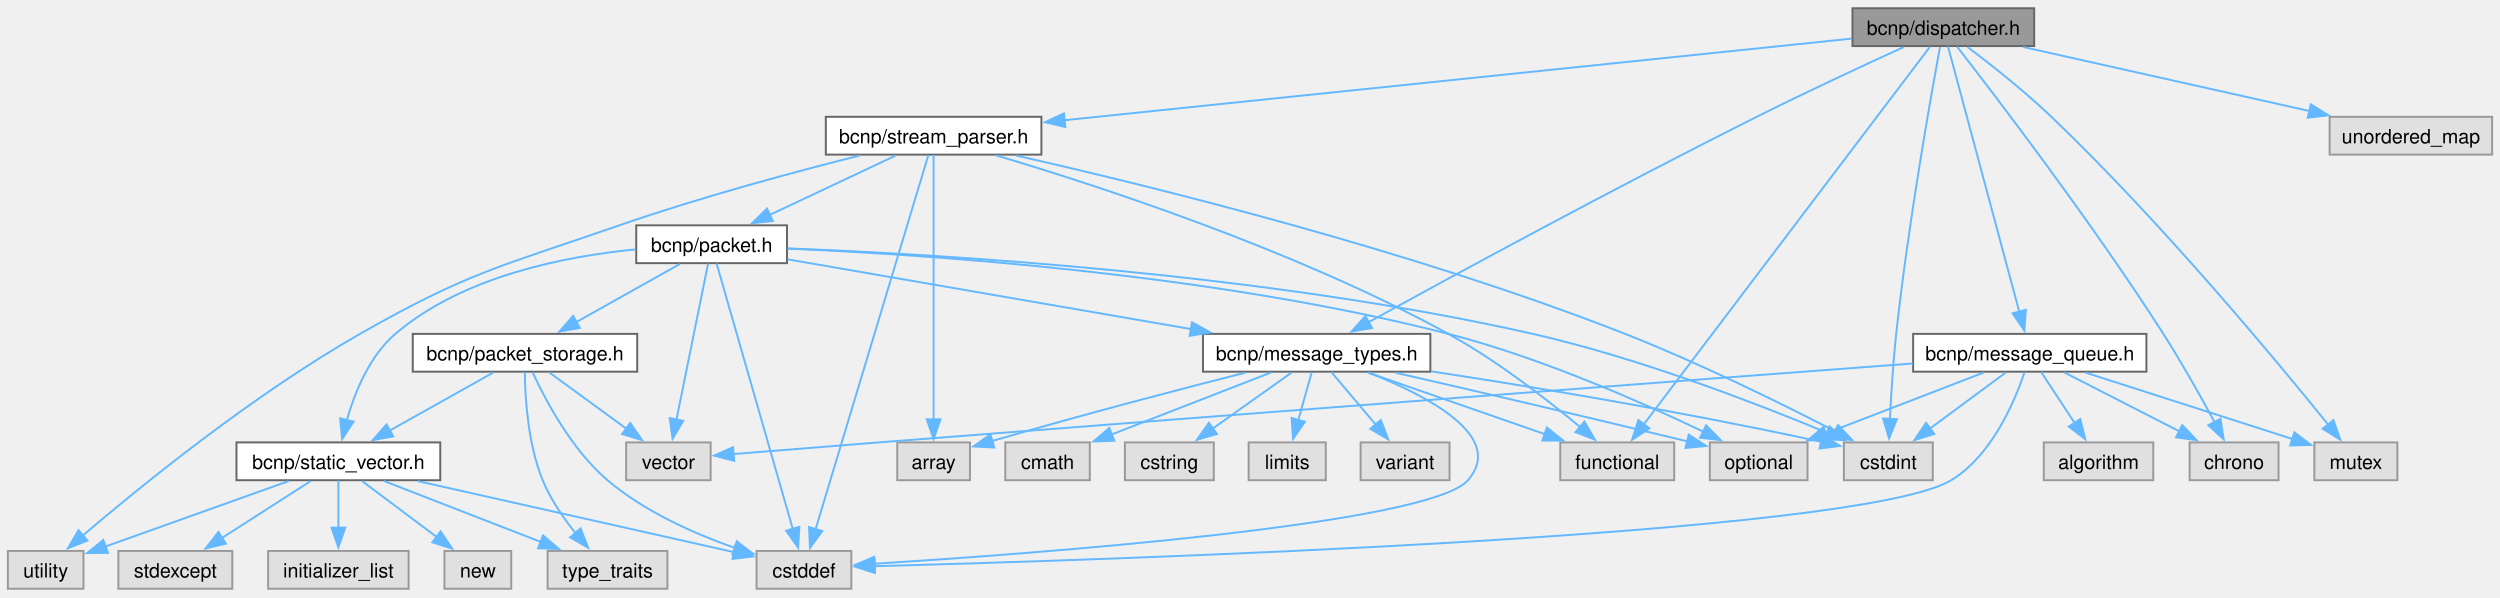
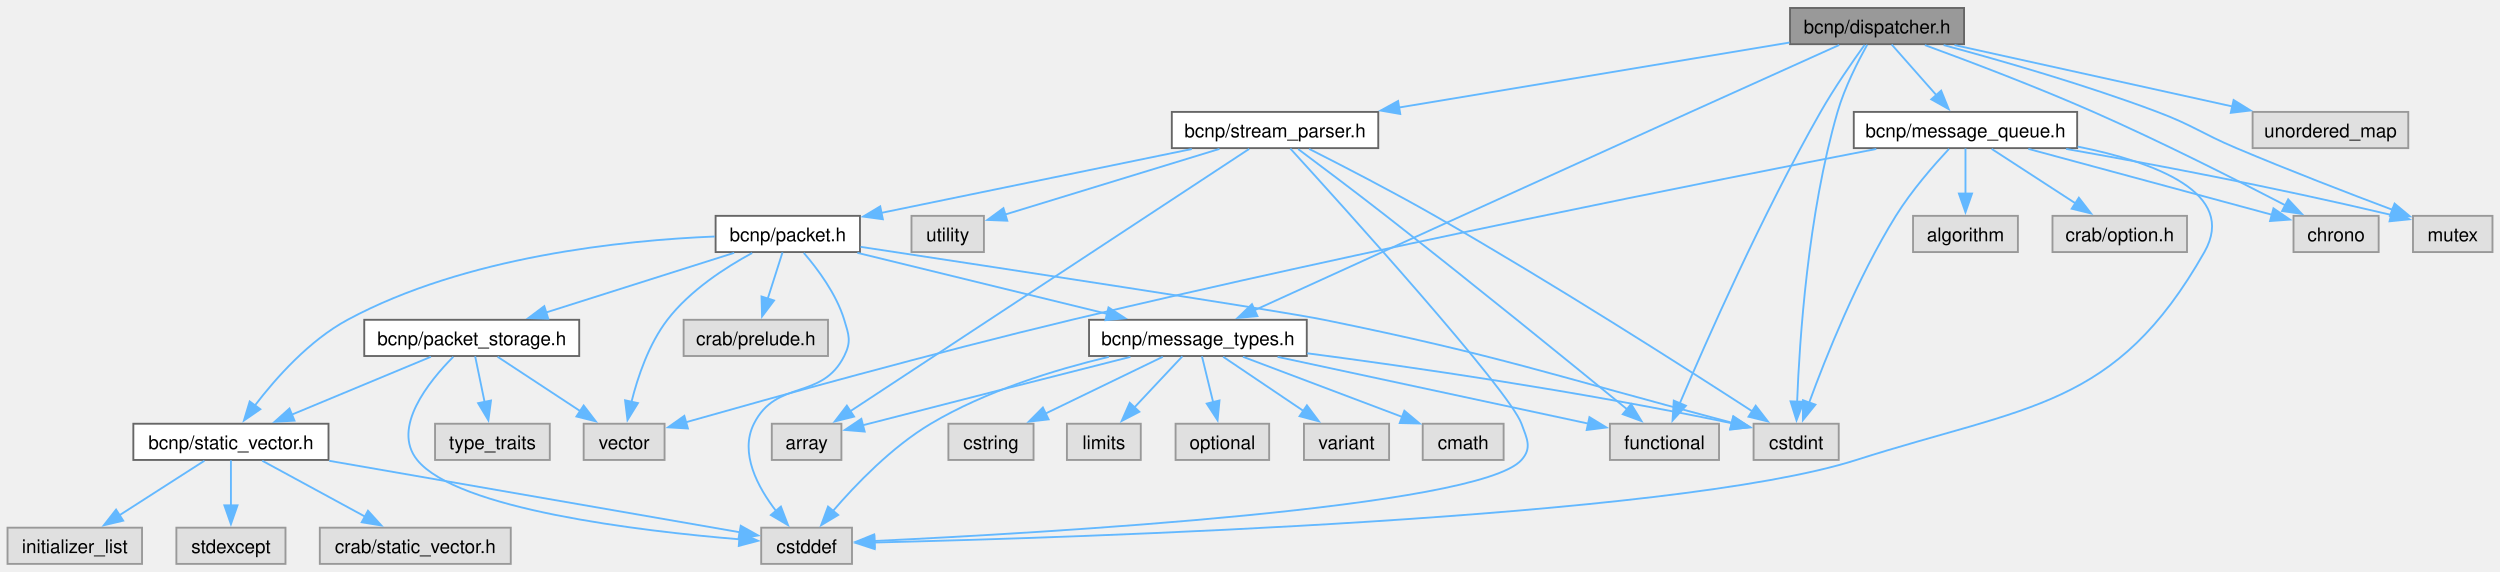
- <svg xmlns="http://www.w3.org/2000/svg" xmlns:xlink="http://www.w3.org/1999/xlink" width="1273pt" height="304pt" viewBox="0.00 0.00 1272.62 303.50">
+ <svg xmlns="http://www.w3.org/2000/svg" xmlns:xlink="http://www.w3.org/1999/xlink" width="1329pt" height="304pt" viewBox="0.00 0.00 1328.88 303.50">
  <g id="graph0" class="graph" transform="scale(1 1) rotate(0) translate(4 299.5)">
    <g id="Node000001" class="node">
      <g id="a_Node000001">
        <a xlink:title=" ">
-           <polygon fill="#999999" stroke="#666666" points="1031.5,-295.5 939,-295.5 939,-276.25 1031.5,-276.25 1031.5,-295.5" />
-           <text text-anchor="middle" x="985.25" y="-282" font-family="Helvetica,sans-Serif" font-size="10.00">bcnp/dispatcher.h</text>
+           <polygon fill="#999999" stroke="#666666" points="1040,-295.5 947.5,-295.5 947.5,-276.25 1040,-276.25 1040,-295.5" />
+           <text text-anchor="middle" x="993.75" y="-282" font-family="Helvetica,sans-Serif" font-size="10.00">bcnp/dispatcher.h</text>
        </a>
      </g>
    </g>
    <g id="Node000002" class="node">
      <g id="a_Node000002">
        <a xlink:href="stream__parser_8h.html" target="_top" xlink:title=" ">
-           <polygon fill="white" stroke="#666666" points="526.12,-240.25 416.38,-240.25 416.38,-221 526.12,-221 526.12,-240.25" />
-           <text text-anchor="middle" x="471.25" y="-226.75" font-family="Helvetica,sans-Serif" font-size="10.00">bcnp/stream_parser.h</text>
+           <polygon fill="white" stroke="#666666" points="728.62,-240.25 618.88,-240.25 618.88,-221 728.62,-221 728.62,-240.25" />
+           <text text-anchor="middle" x="673.75" y="-226.75" font-family="Helvetica,sans-Serif" font-size="10.00">bcnp/stream_parser.h</text>
        </a>
      </g>
    </g>
    <g id="edge1_Node000001_Node000002" class="edge">
      <g id="a_edge1_Node000001_Node000002">
        <a xlink:title=" ">
-           <path fill="none" stroke="#63b8ff" d="M938.73,-280.06C847.17,-270.57 643.33,-249.45 537.65,-238.5" />
-           <polygon fill="#63b8ff" stroke="#63b8ff" points="538.31,-235.05 528.01,-237.5 537.59,-242.02 538.31,-235.05" />
+           <path fill="none" stroke="#63b8ff" d="M947.22,-277.13C892.55,-268.04 801.47,-252.88 739.58,-242.58" />
+           <polygon fill="#63b8ff" stroke="#63b8ff" points="740.31,-239.15 729.87,-240.96 739.16,-246.06 740.31,-239.15" />
        </a>
      </g>
    </g>
    <g id="Node000004" class="node">
      <g id="a_Node000004">
        <a xlink:href="message__types_8h.html" target="_top" xlink:title=" ">
-           <polygon fill="white" stroke="#666666" points="724.12,-129.75 608.38,-129.75 608.38,-110.5 724.12,-110.5 724.12,-129.75" />
-           <text text-anchor="middle" x="666.25" y="-116.25" font-family="Helvetica,sans-Serif" font-size="10.00">bcnp/message_types.h</text>
-         </a>
-       </g>
-     </g>
-     <g id="edge42_Node000001_Node000004" class="edge">
-       <g id="a_edge42_Node000001_Node000004">
-         <a xlink:title=" ">
-           <path fill="none" stroke="#63b8ff" d="M965.09,-275.76C945.77,-266.94 915.83,-253.05 890.25,-240.25 817.96,-204.08 734.2,-158.55 692.56,-135.66" />
-           <polygon fill="#63b8ff" stroke="#63b8ff" points="694.46,-132.71 684.01,-130.96 691.08,-138.84 694.46,-132.71" />
+           <polygon fill="white" stroke="#666666" points="690.62,-129.75 574.88,-129.75 574.88,-110.5 690.62,-110.5 690.62,-129.75" />
+           <text text-anchor="middle" x="632.75" y="-116.25" font-family="Helvetica,sans-Serif" font-size="10.00">bcnp/message_types.h</text>
+         </a>
+       </g>
+     </g>
+     <g id="edge40_Node000001_Node000004" class="edge">
+       <g id="a_edge40_Node000001_Node000004">
+         <a xlink:title=" ">
+           <path fill="none" stroke="#63b8ff" d="M973.64,-275.83C953.63,-266.83 922.06,-252.61 894.75,-240.25 810.71,-202.2 711.62,-157.08 662.9,-134.87" />
+           <polygon fill="#63b8ff" stroke="#63b8ff" points="664.39,-131.7 653.84,-130.74 661.48,-138.07 664.39,-131.7" />
        </a>
      </g>
    </g>
    <g id="Node000007" class="node">
      <g id="a_Node000007">
        <a xlink:title=" ">
-           <polygon fill="#e0e0e0" stroke="#999999" points="979.88,-74.5 934.62,-74.5 934.62,-55.25 979.88,-55.25 979.88,-74.5" />
-           <text text-anchor="middle" x="957.25" y="-61" font-family="Helvetica,sans-Serif" font-size="10.00">cstdint</text>
-         </a>
-       </g>
-     </g>
-     <g id="edge44_Node000001_Node000007" class="edge">
-       <g id="a_edge44_Node000001_Node000007">
-         <a xlink:title=" ">
-           <path fill="none" stroke="#63b8ff" d="M983.55,-275.82C979.15,-252 967.3,-185.56 961.25,-129.75 959.69,-115.32 958.68,-98.99 958.06,-86.45" />
-           <polygon fill="#63b8ff" stroke="#63b8ff" points="961.56,-86.34 957.63,-76.51 954.57,-86.65 961.56,-86.34" />
+           <polygon fill="#e0e0e0" stroke="#999999" points="973.38,-74.5 928.12,-74.5 928.12,-55.25 973.38,-55.25 973.38,-74.5" />
+           <text text-anchor="middle" x="950.75" y="-61" font-family="Helvetica,sans-Serif" font-size="10.00">cstdint</text>
+         </a>
+       </g>
+     </g>
+     <g id="edge42_Node000001_Node000007" class="edge">
+       <g id="a_edge42_Node000001_Node000007">
+         <a xlink:title=" ">
+           <path fill="none" stroke="#63b8ff" d="M988.53,-275.97C983.64,-267.2 976.52,-253.24 972.75,-240.25 956.97,-185.93 952.51,-118.83 951.25,-85.96" />
+           <polygon fill="#63b8ff" stroke="#63b8ff" points="954.76,-86.18 950.94,-76.29 947.76,-86.4 954.76,-86.18" />
        </a>
      </g>
    </g>
    <g id="Node000010" class="node">
      <g id="a_Node000010">
        <a xlink:title=" ">
-           <polygon fill="#e0e0e0" stroke="#999999" points="848.25,-74.5 790.25,-74.5 790.25,-55.25 848.25,-55.25 848.25,-74.5" />
-           <text text-anchor="middle" x="819.25" y="-61" font-family="Helvetica,sans-Serif" font-size="10.00">functional</text>
-         </a>
-       </g>
-     </g>
-     <g id="edge45_Node000001_Node000010" class="edge">
-       <g id="a_edge45_Node000001_Node000010">
-         <a xlink:title=" ">
-           <path fill="none" stroke="#63b8ff" d="M978.54,-276.02C953.66,-243.2 866.46,-128.16 832.72,-83.65" />
-           <polygon fill="#63b8ff" stroke="#63b8ff" points="835.61,-81.66 826.78,-75.81 830.03,-85.89 835.61,-81.66" />
-         </a>
-       </g>
-     </g>
-     <g id="Node000022" class="node">
-       <g id="a_Node000022">
+           <polygon fill="#e0e0e0" stroke="#999999" points="909.75,-74.5 851.75,-74.5 851.75,-55.25 909.75,-55.25 909.75,-74.5" />
+           <text text-anchor="middle" x="880.75" y="-61" font-family="Helvetica,sans-Serif" font-size="10.00">functional</text>
+         </a>
+       </g>
+     </g>
+     <g id="edge43_Node000001_Node000010" class="edge">
+       <g id="a_edge43_Node000001_Node000010">
+         <a xlink:title=" ">
+           <path fill="none" stroke="#63b8ff" d="M987.14,-275.9C980.77,-267.06 971.05,-253.06 963.75,-240.25 932.7,-185.77 902.72,-117.82 888.82,-85.16" />
+           <polygon fill="#63b8ff" stroke="#63b8ff" points="892.15,-84.06 885.04,-76.21 885.7,-86.79 892.15,-84.06" />
+         </a>
+       </g>
+     </g>
+     <g id="Node000023" class="node">
+       <g id="a_Node000023">
        <a xlink:href="message__queue_8h.html" target="_top" xlink:title="Timed message queue for executing duration-based commands.">
-           <polygon fill="white" stroke="#666666" points="1088.62,-129.75 969.88,-129.75 969.88,-110.5 1088.62,-110.5 1088.62,-129.75" />
-           <text text-anchor="middle" x="1029.25" y="-116.25" font-family="Helvetica,sans-Serif" font-size="10.00">bcnp/message_queue.h</text>
-         </a>
-       </g>
-     </g>
-     <g id="edge34_Node000001_Node000022" class="edge">
-       <g id="a_edge34_Node000001_Node000022">
-         <a xlink:title=" ">
-           <path fill="none" stroke="#63b8ff" d="M987.62,-276.07C994.45,-250.64 1014.34,-176.6 1023.94,-140.87" />
-           <polygon fill="#63b8ff" stroke="#63b8ff" points="1027.26,-142 1026.48,-131.43 1020.5,-140.18 1027.26,-142" />
-         </a>
-       </g>
-     </g>
-     <g id="Node000024" class="node">
-       <g id="a_Node000024">
-         <a xlink:title=" ">
-           <polygon fill="#e0e0e0" stroke="#999999" points="1155.88,-74.5 1110.62,-74.5 1110.62,-55.25 1155.88,-55.25 1155.88,-74.5" />
-           <text text-anchor="middle" x="1133.25" y="-61" font-family="Helvetica,sans-Serif" font-size="10.00">chrono</text>
-         </a>
-       </g>
-     </g>
-     <g id="edge43_Node000001_Node000024" class="edge">
-       <g id="a_edge43_Node000001_Node000024">
-         <a xlink:title=" ">
-           <path fill="none" stroke="#63b8ff" d="M992.18,-276.03C1010.32,-252.71 1060.37,-187.39 1097.25,-129.75 1106.7,-114.99 1116.39,-97.63 1123.34,-84.74" />
-           <polygon fill="#63b8ff" stroke="#63b8ff" points="1126.34,-86.54 1127.95,-76.07 1120.16,-83.26 1126.34,-86.54" />
+           <polygon fill="white" stroke="#666666" points="1100.12,-240.25 981.38,-240.25 981.38,-221 1100.12,-221 1100.12,-240.25" />
+           <text text-anchor="middle" x="1040.75" y="-226.75" font-family="Helvetica,sans-Serif" font-size="10.00">bcnp/message_queue.h</text>
+         </a>
+       </g>
+     </g>
+     <g id="edge32_Node000001_Node000023" class="edge">
+       <g id="a_edge32_Node000001_Node000023">
+         <a xlink:title=" ">
+           <path fill="none" stroke="#63b8ff" d="M1001.51,-276.08C1007.94,-268.8 1017.26,-258.23 1025.21,-249.23" />
+           <polygon fill="#63b8ff" stroke="#63b8ff" points="1027.83,-251.56 1031.82,-241.74 1022.58,-246.93 1027.83,-251.56" />
        </a>
      </g>
    </g>
    <g id="Node000025" class="node">
      <g id="a_Node000025">
        <a xlink:title=" ">
-           <polygon fill="#e0e0e0" stroke="#999999" points="1216.38,-74.5 1174.12,-74.5 1174.12,-55.25 1216.38,-55.25 1216.38,-74.5" />
-           <text text-anchor="middle" x="1195.25" y="-61" font-family="Helvetica,sans-Serif" font-size="10.00">mutex</text>
-         </a>
-       </g>
-     </g>
-     <g id="edge46_Node000001_Node000025" class="edge">
-       <g id="a_edge46_Node000001_Node000025">
-         <a xlink:title=" ">
-           <path fill="none" stroke="#63b8ff" d="M997.52,-275.83C1008.99,-267.18 1026.38,-253.51 1040.25,-240.25 1096.24,-186.73 1155.06,-115.87 1181.25,-83.44" />
-           <polygon fill="#63b8ff" stroke="#63b8ff" points="1183.81,-85.84 1187.34,-75.85 1178.36,-81.46 1183.81,-85.84" />
+           <polygon fill="#e0e0e0" stroke="#999999" points="1260.38,-185 1215.12,-185 1215.12,-165.75 1260.38,-165.75 1260.38,-185" />
+           <text text-anchor="middle" x="1237.75" y="-171.5" font-family="Helvetica,sans-Serif" font-size="10.00">chrono</text>
+         </a>
+       </g>
+     </g>
+     <g id="edge41_Node000001_Node000025" class="edge">
+       <g id="a_edge41_Node000001_Node000025">
+         <a xlink:title=" ">
+           <path fill="none" stroke="#63b8ff" d="M1019.14,-275.77C1042.62,-267.17 1078.37,-253.63 1108.75,-240.25 1144.57,-224.47 1184.85,-204.09 1210.72,-190.64" />
+           <polygon fill="#63b8ff" stroke="#63b8ff" points="1212.29,-193.77 1219.53,-186.04 1209.04,-187.57 1212.29,-193.77" />
        </a>
      </g>
    </g>
    <g id="Node000026" class="node">
      <g id="a_Node000026">
        <a xlink:title=" ">
-           <polygon fill="#e0e0e0" stroke="#999999" points="1264.62,-240.25 1181.88,-240.25 1181.88,-221 1264.62,-221 1264.62,-240.25" />
-           <text text-anchor="middle" x="1223.25" y="-226.75" font-family="Helvetica,sans-Serif" font-size="10.00">unordered_map</text>
-         </a>
-       </g>
-     </g>
-     <g id="edge47_Node000001_Node000026" class="edge">
-       <g id="a_edge47_Node000001_Node000026">
-         <a xlink:title=" ">
-           <path fill="none" stroke="#63b8ff" d="M1025.89,-275.78C1066.2,-266.76 1128.09,-252.92 1171.8,-243.14" />
-           <polygon fill="#63b8ff" stroke="#63b8ff" points="1172.3,-246.61 1181.3,-241.01 1170.77,-239.78 1172.3,-246.61" />
+           <polygon fill="#e0e0e0" stroke="#999999" points="1320.88,-185 1278.62,-185 1278.62,-165.75 1320.88,-165.75 1320.88,-185" />
+           <text text-anchor="middle" x="1299.75" y="-171.5" font-family="Helvetica,sans-Serif" font-size="10.00">mutex</text>
+         </a>
+       </g>
+     </g>
+     <g id="edge44_Node000001_Node000026" class="edge">
+       <g id="a_edge44_Node000001_Node000026">
+         <a xlink:title=" ">
+           <path fill="none" stroke="#63b8ff" d="M1029.13,-275.77C1059.61,-267.57 1104.59,-254.63 1142.75,-240.25 1161.96,-233.01 1165.84,-229 1184.75,-221 1212.55,-209.25 1244.6,-196.91 1267.79,-188.19" />
+           <polygon fill="#63b8ff" stroke="#63b8ff" points="1268.84,-191.53 1276.98,-184.75 1266.39,-184.98 1268.84,-191.53" />
+         </a>
+       </g>
+     </g>
+     <g id="Node000028" class="node">
+       <g id="a_Node000028">
+         <a xlink:title=" ">
+           <polygon fill="#e0e0e0" stroke="#999999" points="1276.12,-240.25 1193.38,-240.25 1193.38,-221 1276.12,-221 1276.12,-240.25" />
+           <text text-anchor="middle" x="1234.75" y="-226.75" font-family="Helvetica,sans-Serif" font-size="10.00">unordered_map</text>
+         </a>
+       </g>
+     </g>
+     <g id="edge45_Node000001_Node000028" class="edge">
+       <g id="a_edge45_Node000001_Node000028">
+         <a xlink:title=" ">
+           <path fill="none" stroke="#63b8ff" d="M1034.91,-275.78C1075.72,-266.76 1138.39,-252.92 1182.65,-243.14" />
+           <polygon fill="#63b8ff" stroke="#63b8ff" points="1183.28,-246.58 1192.29,-241.01 1181.77,-239.75 1183.28,-246.58" />
        </a>
      </g>
    </g>
    <g id="Node000003" class="node">
      <g id="a_Node000003">
        <a xlink:href="packet_8h.html" target="_top" xlink:title="BCNP packet structures, encoding, and decoding utilities.">
-           <polygon fill="white" stroke="#666666" points="396.62,-185 319.88,-185 319.88,-165.75 396.62,-165.75 396.62,-185" />
-           <text text-anchor="middle" x="358.25" y="-171.5" font-family="Helvetica,sans-Serif" font-size="10.00">bcnp/packet.h</text>
+           <polygon fill="white" stroke="#666666" points="453.12,-185 376.38,-185 376.38,-165.75 453.12,-165.75 453.12,-185" />
+           <text text-anchor="middle" x="414.75" y="-171.5" font-family="Helvetica,sans-Serif" font-size="10.00">bcnp/packet.h</text>
        </a>
      </g>
    </g>
    <g id="edge2_Node000002_Node000003" class="edge">
      <g id="a_edge2_Node000002_Node000003">
        <a xlink:title=" ">
-           <path fill="none" stroke="#63b8ff" d="M452.08,-220.59C434.47,-212.29 408.09,-199.86 387.79,-190.29" />
-           <polygon fill="#63b8ff" stroke="#63b8ff" points="389.42,-187.19 378.88,-186.1 386.44,-193.53 389.42,-187.19" />
+           <path fill="none" stroke="#63b8ff" d="M629.52,-220.53C583.64,-211.1 512.06,-196.38 464.3,-186.56" />
+           <polygon fill="#63b8ff" stroke="#63b8ff" points="465.29,-183.19 454.79,-184.61 463.88,-190.05 465.29,-183.19" />
        </a>
      </g>
    </g>
    <g id="Node000005" class="node">
      <g id="a_Node000005">
        <a xlink:title=" ">
-           <polygon fill="#e0e0e0" stroke="#999999" points="489.75,-74.5 452.75,-74.5 452.75,-55.25 489.75,-55.25 489.75,-74.5" />
-           <text text-anchor="middle" x="471.25" y="-61" font-family="Helvetica,sans-Serif" font-size="10.00">array</text>
-         </a>
-       </g>
-     </g>
-     <g id="edge29_Node000002_Node000005" class="edge">
-       <g id="a_edge29_Node000002_Node000005">
-         <a xlink:title=" ">
-           <path fill="none" stroke="#63b8ff" d="M471.25,-220.82C471.25,-195.5 471.25,-122 471.25,-86.09" />
-           <polygon fill="#63b8ff" stroke="#63b8ff" points="474.75,-86.24 471.25,-76.24 467.75,-86.24 474.75,-86.24" />
+           <polygon fill="#e0e0e0" stroke="#999999" points="443.25,-74.5 406.25,-74.5 406.25,-55.25 443.25,-55.25 443.25,-74.5" />
+           <text text-anchor="middle" x="424.75" y="-61" font-family="Helvetica,sans-Serif" font-size="10.00">array</text>
+         </a>
+       </g>
+     </g>
+     <g id="edge27_Node000002_Node000005" class="edge">
+       <g id="a_edge27_Node000002_Node000005">
+         <a xlink:title=" ">
+           <path fill="none" stroke="#63b8ff" d="M660.01,-220.59C619.28,-193.8 498.89,-114.63 447.94,-81.13" />
+           <polygon fill="#63b8ff" stroke="#63b8ff" points="449.99,-78.29 439.71,-75.72 446.15,-84.13 449.99,-78.29" />
        </a>
      </g>
    </g>
    <g id="Node000006" class="node">
      <g id="a_Node000006">
        <a xlink:title=" ">
-           <polygon fill="#e0e0e0" stroke="#999999" points="429.38,-19.25 381.12,-19.25 381.12,0 429.38,0 429.38,-19.25" />
-           <text text-anchor="middle" x="405.25" y="-5.75" font-family="Helvetica,sans-Serif" font-size="10.00">cstddef</text>
-         </a>
-       </g>
-     </g>
-     <g id="edge30_Node000002_Node000006" class="edge">
-       <g id="a_edge30_Node000002_Node000006">
-         <a xlink:title=" ">
-           <path fill="none" stroke="#63b8ff" d="M468.58,-220.77C458.82,-188.37 424.89,-75.8 411.12,-30.12" />
-           <polygon fill="#63b8ff" stroke="#63b8ff" points="414.55,-29.37 408.32,-20.8 407.85,-31.39 414.55,-29.37" />
-         </a>
-       </g>
-     </g>
-     <g id="edge31_Node000002_Node000007" class="edge">
-       <g id="a_edge31_Node000002_Node000007">
-         <a xlink:title=" ">
-           <path fill="none" stroke="#63b8ff" d="M513.3,-220.51C580.22,-205.4 714.47,-172.51 823.25,-129.75 861.2,-114.84 903.42,-93.96 930.14,-80.19" />
-           <polygon fill="#63b8ff" stroke="#63b8ff" points="931.65,-83.35 938.9,-75.63 928.42,-77.14 931.65,-83.35" />
-         </a>
-       </g>
-     </g>
-     <g id="edge32_Node000002_Node000010" class="edge">
-       <g id="a_edge32_Node000002_Node000010">
-         <a xlink:title=" ">
-           <path fill="none" stroke="#63b8ff" d="M503.13,-220.59C553.72,-205.57 654.71,-172.81 733.25,-129.75 758.16,-116.1 783.95,-96 800.71,-82.01" />
-           <polygon fill="#63b8ff" stroke="#63b8ff" points="802.52,-85.06 807.88,-75.92 797.99,-79.73 802.52,-85.06" />
-         </a>
-       </g>
-     </g>
-     <g id="Node000019" class="node">
-       <g id="a_Node000019">
-         <a xlink:title=" ">
-           <polygon fill="#e0e0e0" stroke="#999999" points="38.5,-19.25 0,-19.25 0,0 38.5,0 38.5,-19.25" />
-           <text text-anchor="middle" x="19.25" y="-5.75" font-family="Helvetica,sans-Serif" font-size="10.00">utility</text>
-         </a>
-       </g>
-     </g>
-     <g id="edge33_Node000002_Node000019" class="edge">
-       <g id="a_edge33_Node000002_Node000019">
-         <a xlink:title=" ">
-           <path fill="none" stroke="#63b8ff" d="M433.67,-220.55C400.98,-212.33 352.52,-199.33 311.25,-185 251.17,-164.14 234.5,-161.25 179.25,-129.75 124.65,-98.62 67.05,-51.76 38.15,-27.12" />
-           <polygon fill="#63b8ff" stroke="#63b8ff" points="40.5,-24.52 30.64,-20.65 35.94,-29.83 40.5,-24.52" />
+           <polygon fill="#e0e0e0" stroke="#999999" points="448.88,-19.25 400.62,-19.25 400.62,0 448.88,0 448.88,-19.25" />
+           <text text-anchor="middle" x="424.75" y="-5.75" font-family="Helvetica,sans-Serif" font-size="10.00">cstddef</text>
+         </a>
+       </g>
+     </g>
+     <g id="edge28_Node000002_Node000006" class="edge">
+       <g id="a_edge28_Node000002_Node000006">
+         <a xlink:title=" ">
+           <path fill="none" stroke="#63b8ff" d="M681.87,-220.76C709.45,-190.52 798.21,-92.38 804.75,-74.5 807.69,-66.47 810.44,-61.64 804.75,-55.25 782.07,-29.75 550.89,-16.43 460.6,-12.17" />
+           <polygon fill="#63b8ff" stroke="#63b8ff" points="460.99,-8.69 450.84,-11.72 460.66,-15.68 460.99,-8.69" />
+         </a>
+       </g>
+     </g>
+     <g id="edge29_Node000002_Node000007" class="edge">
+       <g id="a_edge29_Node000002_Node000007">
+         <a xlink:title=" ">
+           <path fill="none" stroke="#63b8ff" d="M691.86,-220.59C709.21,-211.83 736.03,-197.99 758.75,-185 820.74,-149.56 891.65,-104.29 927.45,-81.09" />
+           <polygon fill="#63b8ff" stroke="#63b8ff" points="929.24,-84.1 935.72,-75.72 925.42,-78.23 929.24,-84.1" />
+         </a>
+       </g>
+     </g>
+     <g id="edge30_Node000002_Node000010" class="edge">
+       <g id="a_edge30_Node000002_Node000010">
+         <a xlink:title=" ">
+           <path fill="none" stroke="#63b8ff" d="M686.04,-220.5C698.03,-211.56 716.75,-197.48 732.75,-185 779.04,-148.88 832.51,-105.39 860.8,-82.25" />
+           <polygon fill="#63b8ff" stroke="#63b8ff" points="863.01,-84.96 868.53,-75.92 858.58,-79.55 863.01,-84.96" />
+         </a>
+       </g>
+     </g>
+     <g id="Node000022" class="node">
+       <g id="a_Node000022">
+         <a xlink:title=" ">
+           <polygon fill="#e0e0e0" stroke="#999999" points="519,-185 480.5,-185 480.5,-165.75 519,-165.75 519,-185" />
+           <text text-anchor="middle" x="499.75" y="-171.5" font-family="Helvetica,sans-Serif" font-size="10.00">utility</text>
+         </a>
+       </g>
+     </g>
+     <g id="edge31_Node000002_Node000022" class="edge">
+       <g id="a_edge31_Node000002_Node000022">
+         <a xlink:title=" ">
+           <path fill="none" stroke="#63b8ff" d="M644.23,-220.59C612.54,-210.89 562.43,-195.56 530.33,-185.73" />
+           <polygon fill="#63b8ff" stroke="#63b8ff" points="531.42,-182.41 520.84,-182.83 529.37,-189.1 531.42,-182.41" />
        </a>
      </g>
    </g>
    <g id="edge3_Node000003_Node000004" class="edge">
      <g id="a_edge3_Node000003_Node000004">
        <a xlink:title=" ">
-           <path fill="none" stroke="#63b8ff" d="M396.95,-167.68C448.51,-158.77 540.42,-142.88 602.35,-132.17" />
-           <polygon fill="#63b8ff" stroke="#63b8ff" points="602.8,-135.65 612.06,-130.49 601.61,-128.75 602.8,-135.65" />
-         </a>
-       </g>
-     </g>
-     <g id="edge25_Node000003_Node000006" class="edge">
-       <g id="a_edge25_Node000003_Node000006">
-         <a xlink:title=" ">
-           <path fill="none" stroke="#63b8ff" d="M360.78,-165.57C368.08,-140.14 389.33,-66.1 399.58,-30.37" />
-           <polygon fill="#63b8ff" stroke="#63b8ff" points="402.9,-31.5 402.29,-20.93 396.17,-29.57 402.9,-31.5" />
-         </a>
-       </g>
-     </g>
-     <g id="edge26_Node000003_Node000007" class="edge">
-       <g id="a_edge26_Node000003_Node000007">
-         <a xlink:title=" ">
-           <path fill="none" stroke="#63b8ff" d="M397.07,-173.24C471.49,-170.41 639.05,-160.83 776.25,-129.75 830.44,-117.47 890.83,-94.09 926.35,-79.28" />
-           <polygon fill="#63b8ff" stroke="#63b8ff" points="927.29,-82.68 935.15,-75.56 924.57,-76.23 927.29,-82.68" />
-         </a>
-       </g>
-     </g>
-     <g id="Node000012" class="node">
-       <g id="a_Node000012">
-         <a xlink:title=" ">
-           <polygon fill="#e0e0e0" stroke="#999999" points="916.12,-74.5 866.38,-74.5 866.38,-55.25 916.12,-55.25 916.12,-74.5" />
-           <text text-anchor="middle" x="891.25" y="-61" font-family="Helvetica,sans-Serif" font-size="10.00">optional</text>
-         </a>
-       </g>
-     </g>
-     <g id="edge27_Node000003_Node000012" class="edge">
-       <g id="a_edge27_Node000003_Node000012">
-         <a xlink:title=" ">
-           <path fill="none" stroke="#63b8ff" d="M396.93,-173.15C465.64,-170.23 613.07,-160.61 733.25,-129.75 780.42,-117.64 832.25,-94.7 863.25,-79.86" />
-           <polygon fill="#63b8ff" stroke="#63b8ff" points="864.47,-83.15 871.94,-75.64 861.41,-76.86 864.47,-83.15" />
+           <path fill="none" stroke="#63b8ff" d="M451.73,-165.34C488.29,-156.41 544.43,-142.7 584.49,-132.91" />
+           <polygon fill="#63b8ff" stroke="#63b8ff" points="585.23,-136.33 594.12,-130.56 583.57,-129.53 585.23,-136.33" />
+         </a>
+       </g>
+     </g>
+     <g id="edge24_Node000003_Node000006" class="edge">
+       <g id="a_edge24_Node000003_Node000006">
+         <a xlink:title=" ">
+           <path fill="none" stroke="#63b8ff" d="M423.25,-165.32C430.55,-156.86 440.56,-143.5 444.75,-129.75 447.25,-121.57 448.58,-118.15 444.75,-110.5 432.82,-86.65 408.68,-98.35 396.75,-74.5 388.99,-58.99 398.68,-40.84 408.72,-27.86" />
+           <polygon fill="#63b8ff" stroke="#63b8ff" points="411.09,-30.48 414.87,-20.59 405.74,-25.96 411.09,-30.48" />
+         </a>
+       </g>
+     </g>
+     <g id="edge25_Node000003_Node000007" class="edge">
+       <g id="a_edge25_Node000003_Node000007">
+         <a xlink:title=" ">
+           <path fill="none" stroke="#63b8ff" d="M453.45,-168.52C525.72,-157.55 676.04,-134.59 699.75,-129.75 794.65,-110.39 819.87,-100.55 916.8,-74.99" />
+           <polygon fill="#63b8ff" stroke="#63b8ff" points="917.44,-78.45 926.23,-72.52 915.66,-71.67 917.44,-78.45" />
        </a>
      </g>
    </g>
    <g id="Node000014" class="node">
      <g id="a_Node000014">
        <a xlink:href="static__vector_8h.html" target="_top" xlink:title="Fixed-capacity vector with stack allocation (no heap).">
-           <polygon fill="white" stroke="#666666" points="220.12,-74.5 116.38,-74.5 116.38,-55.25 220.12,-55.25 220.12,-74.5" />
-           <text text-anchor="middle" x="168.25" y="-61" font-family="Helvetica,sans-Serif" font-size="10.00">bcnp/static_vector.h</text>
+           <polygon fill="white" stroke="#666666" points="170.62,-74.5 66.88,-74.5 66.88,-55.25 170.62,-55.25 170.62,-74.5" />
+           <text text-anchor="middle" x="118.75" y="-61" font-family="Helvetica,sans-Serif" font-size="10.00">bcnp/static_vector.h</text>
        </a>
      </g>
    </g>
    <g id="edge13_Node000003_Node000014" class="edge">
      <g id="a_edge13_Node000003_Node000014">
        <a xlink:title=" ">
-           <path fill="none" stroke="#63b8ff" d="M319.48,-172.73C283.9,-169.3 231.64,-159.16 197.25,-129.75 184.08,-118.49 176.59,-100.01 172.53,-85.81" />
-           <polygon fill="#63b8ff" stroke="#63b8ff" points="175.96,-85.07 170.16,-76.2 169.16,-86.75 175.96,-85.07" />
+           <path fill="none" stroke="#63b8ff" d="M375.93,-174.02C327.47,-172.04 243.37,-163.5 180.75,-129.75 160.41,-118.79 142.68,-98.85 131.45,-84.15" />
+           <polygon fill="#63b8ff" stroke="#63b8ff" points="134.38,-82.22 125.66,-76.21 128.73,-86.35 134.38,-82.22" />
+         </a>
+       </g>
+     </g>
+     <g id="Node000018" class="node">
+       <g id="a_Node000018">
+         <a xlink:href="packet__storage_8h.html" target="_top" xlink:title=" ">
+           <polygon fill="white" stroke="#666666" points="303.88,-129.75 189.62,-129.75 189.62,-110.5 303.88,-110.5 303.88,-129.75" />
+           <text text-anchor="middle" x="246.75" y="-116.25" font-family="Helvetica,sans-Serif" font-size="10.00">bcnp/packet_storage.h</text>
+         </a>
+       </g>
+     </g>
+     <g id="edge18_Node000003_Node000018" class="edge">
+       <g id="a_edge18_Node000003_Node000018">
+         <a xlink:title=" ">
+           <path fill="none" stroke="#63b8ff" d="M386.25,-165.34C358.74,-156.62 316.84,-143.34 286.14,-133.61" />
+           <polygon fill="#63b8ff" stroke="#63b8ff" points="287.42,-130.34 276.83,-130.66 285.31,-137.02 287.42,-130.34" />
        </a>
      </g>
    </g>
    <g id="Node000020" class="node">
      <g id="a_Node000020">
-         <a xlink:href="packet__storage_8h.html" target="_top" xlink:title=" ">
-           <polygon fill="white" stroke="#666666" points="320.38,-129.75 206.12,-129.75 206.12,-110.5 320.38,-110.5 320.38,-129.75" />
-           <text text-anchor="middle" x="263.25" y="-116.25" font-family="Helvetica,sans-Serif" font-size="10.00">bcnp/packet_storage.h</text>
-         </a>
-       </g>
-     </g>
-     <g id="edge20_Node000003_Node000020" class="edge">
-       <g id="a_edge20_Node000003_Node000020">
-         <a xlink:title=" ">
-           <path fill="none" stroke="#63b8ff" d="M342.13,-165.34C327.67,-157.23 306.17,-145.18 289.27,-135.71" />
-           <polygon fill="#63b8ff" stroke="#63b8ff" points="291.2,-132.78 280.76,-130.94 287.78,-138.89 291.2,-132.78" />
+         <a xlink:title=" ">
+           <polygon fill="#e0e0e0" stroke="#999999" points="349.25,-74.5 306.25,-74.5 306.25,-55.25 349.25,-55.25 349.25,-74.5" />
+           <text text-anchor="middle" x="327.75" y="-61" font-family="Helvetica,sans-Serif" font-size="10.00">vector</text>
+         </a>
+       </g>
+     </g>
+     <g id="edge26_Node000003_Node000020" class="edge">
+       <g id="a_edge26_Node000003_Node000020">
+         <a xlink:title=" ">
+           <path fill="none" stroke="#63b8ff" d="M395.82,-165.27C381.64,-157.59 362.7,-145.34 350.75,-129.75 340.87,-116.86 334.96,-99.33 331.61,-85.9" />
+           <polygon fill="#63b8ff" stroke="#63b8ff" points="335.1,-85.47 329.54,-76.45 328.26,-86.96 335.1,-85.47" />
        </a>
      </g>
    </g>
    <g id="Node000021" class="node">
      <g id="a_Node000021">
        <a xlink:title=" ">
-           <polygon fill="#e0e0e0" stroke="#999999" points="357.75,-74.5 314.75,-74.5 314.75,-55.25 357.75,-55.25 357.75,-74.5" />
-           <text text-anchor="middle" x="336.25" y="-61" font-family="Helvetica,sans-Serif" font-size="10.00">vector</text>
-         </a>
-       </g>
-     </g>
-     <g id="edge28_Node000003_Node000021" class="edge">
-       <g id="a_edge28_Node000003_Node000021">
-         <a xlink:title=" ">
-           <path fill="none" stroke="#63b8ff" d="M356.45,-165.5C352.95,-148.25 345.16,-109.83 340.34,-86.06" />
-           <polygon fill="#63b8ff" stroke="#63b8ff" points="343.79,-85.47 338.38,-76.36 336.93,-86.86 343.79,-85.47" />
+           <polygon fill="#e0e0e0" stroke="#999999" points="436.12,-129.75 359.38,-129.75 359.38,-110.5 436.12,-110.5 436.12,-129.75" />
+           <text text-anchor="middle" x="397.75" y="-116.25" font-family="Helvetica,sans-Serif" font-size="10.00">crab/prelude.h</text>
+         </a>
+       </g>
+     </g>
+     <g id="edge23_Node000003_Node000021" class="edge">
+       <g id="a_edge23_Node000003_Node000021">
+         <a xlink:title=" ">
+           <path fill="none" stroke="#63b8ff" d="M411.94,-165.58C409.81,-158.92 406.81,-149.49 404.11,-141.03" />
+           <polygon fill="#63b8ff" stroke="#63b8ff" points="407.45,-140.01 401.08,-131.55 400.79,-142.14 407.45,-140.01" />
        </a>
      </g>
    </g>
    <g id="edge4_Node000004_Node000005" class="edge">
      <g id="a_edge4_Node000004_Node000005">
        <a xlink:title=" ">
-           <path fill="none" stroke="#63b8ff" d="M630.06,-110.06C598.27,-101.98 550.53,-89.56 501.02,-75.21" />
-           <polygon fill="#63b8ff" stroke="#63b8ff" points="502.13,-71.89 491.55,-72.45 500.17,-78.61 502.13,-71.89" />
+           <path fill="none" stroke="#63b8ff" d="M596.87,-110.04C561.49,-101.07 505.87,-86.92 457.75,-74.5 456.75,-74.24 455.73,-73.98 454.7,-73.71" />
+           <polygon fill="#63b8ff" stroke="#63b8ff" points="455.62,-70.33 445.06,-71.2 453.85,-77.11 455.62,-70.33" />
        </a>
      </g>
    </g>
    <g id="edge5_Node000004_Node000006" class="edge">
      <g id="a_edge5_Node000004_Node000006">
        <a xlink:title=" ">
-           <path fill="none" stroke="#63b8ff" d="M692.55,-110.06C721.9,-98.58 762.83,-77.58 743.25,-55.25 723.52,-32.74 523.9,-17.94 441.02,-12.72" />
-           <polygon fill="#63b8ff" stroke="#63b8ff" points="441.38,-9.24 431.19,-12.11 440.95,-16.22 441.38,-9.24" />
+           <path fill="none" stroke="#63b8ff" d="M585.38,-110.06C556.62,-103.18 519.95,-91.88 490.75,-74.5 470.07,-62.19 450.83,-42.19 438.52,-27.85" />
+           <polygon fill="#63b8ff" stroke="#63b8ff" points="441.54,-26 432.46,-20.54 436.15,-30.47 441.54,-26" />
        </a>
      </g>
    </g>
    <g id="edge6_Node000004_Node000007" class="edge">
      <g id="a_edge6_Node000004_Node000007">
        <a xlink:title=" ">
-           <path fill="none" stroke="#63b8ff" d="M724.41,-110.68C774.63,-103.04 849.33,-90.81 923.33,-74.75" />
-           <polygon fill="#63b8ff" stroke="#63b8ff" points="923.75,-78.24 932.76,-72.68 922.24,-71.4 923.75,-78.24" />
+           <path fill="none" stroke="#63b8ff" d="M690.88,-111.94C746.47,-104.64 832.83,-92.21 916.73,-74.72" />
+           <polygon fill="#63b8ff" stroke="#63b8ff" points="917.21,-78.2 926.27,-72.71 915.76,-71.35 917.21,-78.2" />
        </a>
      </g>
    </g>
    <g id="Node000008" class="node">
      <g id="a_Node000008">
        <a xlink:title=" ">
-           <polygon fill="#e0e0e0" stroke="#999999" points="550.75,-74.5 507.75,-74.5 507.75,-55.25 550.75,-55.25 550.75,-74.5" />
-           <text text-anchor="middle" x="529.25" y="-61" font-family="Helvetica,sans-Serif" font-size="10.00">cmath</text>
+           <polygon fill="#e0e0e0" stroke="#999999" points="795.25,-74.5 752.25,-74.5 752.25,-55.25 795.25,-55.25 795.25,-74.5" />
+           <text text-anchor="middle" x="773.75" y="-61" font-family="Helvetica,sans-Serif" font-size="10.00">cmath</text>
        </a>
      </g>
    </g>
    <g id="edge7_Node000004_Node000008" class="edge">
      <g id="a_edge7_Node000004_Node000008">
        <a xlink:title=" ">
-           <path fill="none" stroke="#63b8ff" d="M643.01,-110.09C620.67,-101.41 586.69,-88.2 561.69,-78.48" />
-           <polygon fill="#63b8ff" stroke="#63b8ff" points="563.24,-75.33 552.65,-74.97 560.71,-81.86 563.24,-75.33" />
+           <path fill="none" stroke="#63b8ff" d="M656.67,-110.09C679.94,-101.3 715.46,-87.89 741.28,-78.14" />
+           <polygon fill="#63b8ff" stroke="#63b8ff" points="742.5,-81.42 750.62,-74.61 740.02,-74.87 742.5,-81.42" />
        </a>
      </g>
    </g>
    <g id="Node000009" class="node">
      <g id="a_Node000009">
        <a xlink:title=" ">
-           <polygon fill="#e0e0e0" stroke="#999999" points="613.88,-74.5 568.62,-74.5 568.62,-55.25 613.88,-55.25 613.88,-74.5" />
-           <text text-anchor="middle" x="591.25" y="-61" font-family="Helvetica,sans-Serif" font-size="10.00">cstring</text>
+           <polygon fill="#e0e0e0" stroke="#999999" points="545.38,-74.5 500.12,-74.5 500.12,-55.25 545.38,-55.25 545.38,-74.5" />
+           <text text-anchor="middle" x="522.75" y="-61" font-family="Helvetica,sans-Serif" font-size="10.00">cstring</text>
        </a>
      </g>
    </g>
    <g id="edge8_Node000004_Node000009" class="edge">
      <g id="a_edge8_Node000004_Node000009">
        <a xlink:title=" ">
-           <path fill="none" stroke="#63b8ff" d="M653.53,-110.09C642.54,-102.29 626.41,-90.84 613.32,-81.54" />
-           <polygon fill="#63b8ff" stroke="#63b8ff" points="615.45,-78.76 605.27,-75.83 611.4,-84.47 615.45,-78.76" />
+           <path fill="none" stroke="#63b8ff" d="M614.09,-110.09C597.02,-101.83 571.51,-89.48 551.78,-79.93" />
+           <polygon fill="#63b8ff" stroke="#63b8ff" points="553.39,-76.82 542.86,-75.61 550.34,-83.12 553.39,-76.82" />
        </a>
      </g>
    </g>
    <g id="edge9_Node000004_Node000010" class="edge">
      <g id="a_edge9_Node000004_Node000010">
        <a xlink:title=" ">
-           <path fill="none" stroke="#63b8ff" d="M692.2,-110.09C717.04,-101.45 754.75,-88.32 782.63,-78.62" />
-           <polygon fill="#63b8ff" stroke="#63b8ff" points="783.44,-82.04 791.74,-75.45 781.14,-75.43 783.44,-82.04" />
+           <path fill="none" stroke="#63b8ff" d="M675.1,-110.03C721.3,-100.11 794.71,-84.35 840.19,-74.58" />
+           <polygon fill="#63b8ff" stroke="#63b8ff" points="840.87,-78.02 849.92,-72.5 839.4,-71.17 840.87,-78.02" />
        </a>
      </g>
    </g>
    <g id="Node000011" class="node">
      <g id="a_Node000011">
        <a xlink:title=" ">
-           <polygon fill="#e0e0e0" stroke="#999999" points="670.88,-74.5 631.62,-74.5 631.62,-55.25 670.88,-55.25 670.88,-74.5" />
-           <text text-anchor="middle" x="651.25" y="-61" font-family="Helvetica,sans-Serif" font-size="10.00">limits</text>
+           <polygon fill="#e0e0e0" stroke="#999999" points="602.38,-74.5 563.12,-74.5 563.12,-55.25 602.38,-55.25 602.38,-74.5" />
+           <text text-anchor="middle" x="582.75" y="-61" font-family="Helvetica,sans-Serif" font-size="10.00">limits</text>
        </a>
      </g>
    </g>
    <g id="edge10_Node000004_Node000011" class="edge">
      <g id="a_edge10_Node000004_Node000011">
        <a xlink:title=" ">
-           <path fill="none" stroke="#63b8ff" d="M663.77,-110.33C661.9,-103.67 659.24,-94.24 656.86,-85.78" />
-           <polygon fill="#63b8ff" stroke="#63b8ff" points="660.27,-84.99 654.19,-76.32 653.53,-86.89 660.27,-84.99" />
+           <path fill="none" stroke="#63b8ff" d="M624.49,-110.33C617.59,-102.98 607.53,-92.26 599.01,-83.19" />
+           <polygon fill="#63b8ff" stroke="#63b8ff" points="601.62,-80.86 592.22,-75.96 596.52,-85.65 601.62,-80.86" />
+         </a>
+       </g>
+     </g>
+     <g id="Node000012" class="node">
+       <g id="a_Node000012">
+         <a xlink:title=" ">
+           <polygon fill="#e0e0e0" stroke="#999999" points="670.62,-74.5 620.88,-74.5 620.88,-55.25 670.62,-55.25 670.62,-74.5" />
+           <text text-anchor="middle" x="645.75" y="-61" font-family="Helvetica,sans-Serif" font-size="10.00">optional</text>
        </a>
      </g>
    </g>
    <g id="edge11_Node000004_Node000012" class="edge">
      <g id="a_edge11_Node000004_Node000012">
        <a xlink:title=" ">
-           <path fill="none" stroke="#63b8ff" d="M706.18,-110.03C742.51,-101.7 797.92,-88.87 854.97,-75.02" />
-           <polygon fill="#63b8ff" stroke="#63b8ff" points="855.65,-78.46 864.54,-72.69 854,-71.66 855.65,-78.46" />
+           <path fill="none" stroke="#63b8ff" d="M634.9,-110.33C636.52,-103.67 638.83,-94.24 640.89,-85.78" />
+           <polygon fill="#63b8ff" stroke="#63b8ff" points="644.23,-86.87 643.2,-76.33 637.43,-85.21 644.23,-86.87" />
        </a>
      </g>
    </g>
    <g id="Node000013" class="node">
      <g id="a_Node000013">
        <a xlink:title=" ">
-           <polygon fill="#e0e0e0" stroke="#999999" points="733.88,-74.5 688.62,-74.5 688.62,-55.25 733.88,-55.25 733.88,-74.5" />
-           <text text-anchor="middle" x="711.25" y="-61" font-family="Helvetica,sans-Serif" font-size="10.00">variant</text>
+           <polygon fill="#e0e0e0" stroke="#999999" points="734.38,-74.5 689.12,-74.5 689.12,-55.25 734.38,-55.25 734.38,-74.5" />
+           <text text-anchor="middle" x="711.75" y="-61" font-family="Helvetica,sans-Serif" font-size="10.00">variant</text>
        </a>
      </g>
    </g>
    <g id="edge12_Node000004_Node000013" class="edge">
      <g id="a_edge12_Node000004_Node000013">
        <a xlink:title=" ">
-           <path fill="none" stroke="#63b8ff" d="M673.68,-110.33C679.83,-103.05 688.76,-92.48 696.38,-83.48" />
-           <polygon fill="#63b8ff" stroke="#63b8ff" points="698.9,-85.91 702.68,-76.02 693.55,-81.39 698.9,-85.91" />
-         </a>
-       </g>
-     </g>
-     <g id="edge14_Node000014_Node000006" class="edge">
-       <g id="a_edge14_Node000014_Node000006">
-         <a xlink:title=" ">
-           <path fill="none" stroke="#63b8ff" d="M208.72,-54.78C254.02,-44.6 326.69,-28.28 369.82,-18.59" />
-           <polygon fill="#63b8ff" stroke="#63b8ff" points="370.42,-22.04 379.41,-16.43 368.89,-15.21 370.42,-22.04" />
+           <path fill="none" stroke="#63b8ff" d="M646.15,-110.09C657.84,-102.21 675.05,-90.61 688.91,-81.27" />
+           <polygon fill="#63b8ff" stroke="#63b8ff" points="690.69,-84.29 697.03,-75.8 686.78,-78.49 690.69,-84.29" />
+         </a>
+       </g>
+     </g>
+     <g id="edge15_Node000014_Node000006" class="edge">
+       <g id="a_edge15_Node000014_Node000006">
+         <a xlink:title=" ">
+           <path fill="none" stroke="#63b8ff" d="M171.01,-54.78C233.21,-43.96 335.42,-26.17 389.17,-16.82" />
+           <polygon fill="#63b8ff" stroke="#63b8ff" points="389.75,-20.27 399,-15.11 388.55,-13.37 389.75,-20.27" />
        </a>
      </g>
    </g>
    <g id="Node000015" class="node">
      <g id="a_Node000015">
        <a xlink:title=" ">
-           <polygon fill="#e0e0e0" stroke="#999999" points="204,-19.25 132.5,-19.25 132.5,0 204,0 204,-19.25" />
-           <text text-anchor="middle" x="168.25" y="-5.75" font-family="Helvetica,sans-Serif" font-size="10.00">initializer_list</text>
-         </a>
-       </g>
-     </g>
-     <g id="edge15_Node000014_Node000015" class="edge">
-       <g id="a_edge15_Node000014_Node000015">
-         <a xlink:title=" ">
-           <path fill="none" stroke="#63b8ff" d="M168.25,-55.08C168.25,-48.57 168.25,-39.42 168.25,-31.12" />
-           <polygon fill="#63b8ff" stroke="#63b8ff" points="171.75,-31.12 168.25,-21.12 164.75,-31.12 171.75,-31.12" />
+           <polygon fill="#e0e0e0" stroke="#999999" points="267.5,-19.25 166,-19.25 166,0 267.5,0 267.5,-19.25" />
+           <text text-anchor="middle" x="216.75" y="-5.75" font-family="Helvetica,sans-Serif" font-size="10.00">crab/static_vector.h</text>
+         </a>
+       </g>
+     </g>
+     <g id="edge14_Node000014_Node000015" class="edge">
+       <g id="a_edge14_Node000014_Node000015">
+         <a xlink:title=" ">
+           <path fill="none" stroke="#63b8ff" d="M135.37,-54.84C150.44,-46.66 172.89,-34.46 190.4,-24.94" />
+           <polygon fill="#63b8ff" stroke="#63b8ff" points="191.6,-28.27 198.71,-20.43 188.26,-22.12 191.6,-28.27" />
        </a>
      </g>
    </g>
    <g id="Node000016" class="node">
      <g id="a_Node000016">
        <a xlink:title=" ">
-           <polygon fill="#e0e0e0" stroke="#999999" points="256.25,-19.25 222.25,-19.25 222.25,0 256.25,0 256.25,-19.25" />
-           <text text-anchor="middle" x="239.25" y="-5.75" font-family="Helvetica,sans-Serif" font-size="10.00">new</text>
+           <polygon fill="#e0e0e0" stroke="#999999" points="71.5,-19.25 0,-19.25 0,0 71.5,0 71.5,-19.25" />
+           <text text-anchor="middle" x="35.75" y="-5.75" font-family="Helvetica,sans-Serif" font-size="10.00">initializer_list</text>
        </a>
      </g>
    </g>
    <g id="edge16_Node000014_Node000016" class="edge">
      <g id="a_edge16_Node000014_Node000016">
        <a xlink:title=" ">
-           <path fill="none" stroke="#63b8ff" d="M180.29,-54.84C190.66,-47.07 205.85,-35.67 218.22,-26.4" />
-           <polygon fill="#63b8ff" stroke="#63b8ff" points="220.27,-29.23 226.17,-20.43 216.07,-23.63 220.27,-29.23" />
+           <path fill="none" stroke="#63b8ff" d="M104.67,-54.84C92.27,-46.89 73.96,-35.14 59.32,-25.75" />
+           <polygon fill="#63b8ff" stroke="#63b8ff" points="61.48,-22.97 51.17,-20.52 57.7,-28.87 61.48,-22.97" />
        </a>
      </g>
    </g>
    <g id="Node000017" class="node">
      <g id="a_Node000017">
        <a xlink:title=" ">
-           <polygon fill="#e0e0e0" stroke="#999999" points="114.25,-19.25 56.25,-19.25 56.25,0 114.25,0 114.25,-19.25" />
-           <text text-anchor="middle" x="85.25" y="-5.75" font-family="Helvetica,sans-Serif" font-size="10.00">stdexcept</text>
+           <polygon fill="#e0e0e0" stroke="#999999" points="147.75,-19.25 89.75,-19.25 89.75,0 147.75,0 147.75,-19.25" />
+           <text text-anchor="middle" x="118.75" y="-5.75" font-family="Helvetica,sans-Serif" font-size="10.00">stdexcept</text>
        </a>
      </g>
    </g>
    <g id="edge17_Node000014_Node000017" class="edge">
      <g id="a_edge17_Node000014_Node000017">
        <a xlink:title=" ">
-           <path fill="none" stroke="#63b8ff" d="M154.17,-54.84C141.77,-46.89 123.46,-35.14 108.82,-25.75" />
-           <polygon fill="#63b8ff" stroke="#63b8ff" points="110.98,-22.97 100.67,-20.52 107.2,-28.87 110.98,-22.97" />
-         </a>
-       </g>
-     </g>
-     <g id="Node000018" class="node">
-       <g id="a_Node000018">
-         <a xlink:title=" ">
-           <polygon fill="#e0e0e0" stroke="#999999" points="335.75,-19.25 274.75,-19.25 274.75,0 335.75,0 335.75,-19.25" />
-           <text text-anchor="middle" x="305.25" y="-5.75" font-family="Helvetica,sans-Serif" font-size="10.00">type_traits</text>
-         </a>
-       </g>
-     </g>
-     <g id="edge18_Node000014_Node000018" class="edge">
-       <g id="a_edge18_Node000014_Node000018">
-         <a xlink:title=" ">
-           <path fill="none" stroke="#63b8ff" d="M191.49,-54.84C213.44,-46.31 246.6,-33.42 271.46,-23.76" />
-           <polygon fill="#63b8ff" stroke="#63b8ff" points="272.43,-27.14 280.49,-20.25 269.9,-20.61 272.43,-27.14" />
-         </a>
-       </g>
-     </g>
-     <g id="edge19_Node000014_Node000019" class="edge">
-       <g id="a_edge19_Node000014_Node000019">
-         <a xlink:title=" ">
-           <path fill="none" stroke="#63b8ff" d="M142.97,-54.84C117.14,-45.61 77.02,-31.27 49.51,-21.44" />
-           <polygon fill="#63b8ff" stroke="#63b8ff" points="50.95,-18.24 40.35,-18.17 48.59,-24.83 50.95,-18.24" />
-         </a>
-       </g>
-     </g>
-     <g id="edge22_Node000020_Node000006" class="edge">
-       <g id="a_edge22_Node000020_Node000006">
-         <a xlink:title=" ">
-           <path fill="none" stroke="#63b8ff" d="M267.14,-110.12C273.38,-96.58 286.84,-70.89 305.25,-55.25 324.07,-39.25 349.55,-28 370.08,-20.79" />
-           <polygon fill="#63b8ff" stroke="#63b8ff" points="371.07,-24.15 379.46,-17.68 368.87,-17.51 371.07,-24.15" />
-         </a>
-       </g>
-     </g>
-     <g id="edge21_Node000020_Node000014" class="edge">
-       <g id="a_edge21_Node000020_Node000014">
-         <a xlink:title=" ">
-           <path fill="none" stroke="#63b8ff" d="M247.13,-110.09C232.67,-101.98 211.17,-89.93 194.27,-80.46" />
-           <polygon fill="#63b8ff" stroke="#63b8ff" points="196.2,-77.53 185.76,-75.69 192.78,-83.64 196.2,-77.53" />
-         </a>
-       </g>
-     </g>
-     <g id="edge23_Node000020_Node000018" class="edge">
-       <g id="a_edge23_Node000020_Node000018">
-         <a xlink:title=" ">
-           <path fill="none" stroke="#63b8ff" d="M263.15,-110.09C263.3,-97.37 264.7,-73.7 272.25,-55.25 276.2,-45.59 282.71,-36.12 288.91,-28.41" />
-           <polygon fill="#63b8ff" stroke="#63b8ff" points="291.55,-30.71 295.4,-20.84 286.23,-26.16 291.55,-30.71" />
-         </a>
-       </g>
-     </g>
-     <g id="edge24_Node000020_Node000021" class="edge">
-       <g id="a_edge24_Node000020_Node000021">
-         <a xlink:title=" ">
-           <path fill="none" stroke="#63b8ff" d="M275.63,-110.09C286.4,-102.24 302.22,-90.7 315,-81.37" />
-           <polygon fill="#63b8ff" stroke="#63b8ff" points="316.81,-84.39 322.83,-75.67 312.69,-78.73 316.81,-84.39" />
-         </a>
-       </g>
-     </g>
-     <g id="edge37_Node000022_Node000006" class="edge">
-       <g id="a_edge37_Node000022_Node000006">
-         <a xlink:title=" ">
-           <path fill="none" stroke="#63b8ff" d="M1026.58,-110.23C1021.76,-95.86 1010.08,-67.84 989.25,-55.25 942.4,-26.93 561.1,-14.68 441.2,-11.5" />
-           <polygon fill="#63b8ff" stroke="#63b8ff" points="441.39,-8 431.31,-11.24 441.21,-15 441.39,-8" />
-         </a>
-       </g>
-     </g>
-     <g id="edge38_Node000022_Node000007" class="edge">
-       <g id="a_edge38_Node000022_Node000007">
-         <a xlink:title=" ">
-           <path fill="none" stroke="#63b8ff" d="M1017.04,-110.09C1006.42,-102.24 990.81,-90.7 978.21,-81.37" />
-           <polygon fill="#63b8ff" stroke="#63b8ff" points="980.62,-78.81 970.5,-75.67 976.46,-84.44 980.62,-78.81" />
-         </a>
-       </g>
-     </g>
-     <g id="edge40_Node000022_Node000012" class="edge">
-       <g id="a_edge40_Node000022_Node000012">
-         <a xlink:title=" ">
-           <path fill="none" stroke="#63b8ff" d="M1005.84,-110.09C983.73,-101.56 950.33,-88.67 925.28,-79.01" />
-           <polygon fill="#63b8ff" stroke="#63b8ff" points="926.78,-75.83 916.19,-75.5 924.26,-82.36 926.78,-75.83" />
-         </a>
-       </g>
-     </g>
-     <g id="edge41_Node000022_Node000021" class="edge">
-       <g id="a_edge41_Node000022_Node000021">
-         <a xlink:title=" ">
-           <path fill="none" stroke="#63b8ff" d="M969.77,-114.68C863.89,-106.76 635.75,-89.59 443.25,-74.5 418.44,-72.56 390.4,-70.29 369.25,-68.57" />
-           <polygon fill="#63b8ff" stroke="#63b8ff" points="369.73,-65.1 359.48,-67.78 369.16,-72.08 369.73,-65.1" />
-         </a>
-       </g>
-     </g>
-     <g id="Node000023" class="node">
-       <g id="a_Node000023">
-         <a xlink:title=" ">
-           <polygon fill="#e0e0e0" stroke="#999999" points="1092.12,-74.5 1036.38,-74.5 1036.38,-55.25 1092.12,-55.25 1092.12,-74.5" />
-           <text text-anchor="middle" x="1064.25" y="-61" font-family="Helvetica,sans-Serif" font-size="10.00">algorithm</text>
-         </a>
-       </g>
-     </g>
-     <g id="edge35_Node000022_Node000023" class="edge">
-       <g id="a_edge35_Node000022_Node000023">
-         <a xlink:title=" ">
-           <path fill="none" stroke="#63b8ff" d="M1035.03,-110.33C1039.66,-103.28 1046.32,-93.15 1052.12,-84.33" />
-           <polygon fill="#63b8ff" stroke="#63b8ff" points="1054.95,-86.4 1057.51,-76.12 1049.1,-82.56 1054.95,-86.4" />
-         </a>
-       </g>
-     </g>
-     <g id="edge36_Node000022_Node000024" class="edge">
-       <g id="a_edge36_Node000022_Node000024">
-         <a xlink:title=" ">
-           <path fill="none" stroke="#63b8ff" d="M1046.89,-110.09C1062.88,-101.91 1086.71,-89.71 1105.29,-80.19" />
-           <polygon fill="#63b8ff" stroke="#63b8ff" points="1106.87,-83.32 1114.17,-75.64 1103.68,-77.08 1106.87,-83.32" />
-         </a>
-       </g>
-     </g>
-     <g id="edge39_Node000022_Node000025" class="edge">
-       <g id="a_edge39_Node000022_Node000025">
-         <a xlink:title=" ">
-           <path fill="none" stroke="#63b8ff" d="M1057.41,-110.09C1086.61,-100.73 1132.2,-86.1 1162.87,-76.26" />
-           <polygon fill="#63b8ff" stroke="#63b8ff" points="1163.94,-79.6 1172.39,-73.21 1161.8,-72.93 1163.94,-79.6" />
+           <path fill="none" stroke="#63b8ff" d="M118.75,-55.08C118.75,-48.57 118.75,-39.42 118.75,-31.12" />
+           <polygon fill="#63b8ff" stroke="#63b8ff" points="122.25,-31.12 118.75,-21.12 115.25,-31.12 122.25,-31.12" />
+         </a>
+       </g>
+     </g>
+     <g id="edge20_Node000018_Node000006" class="edge">
+       <g id="a_edge20_Node000018_Node000006">
+         <a xlink:title=" ">
+           <path fill="none" stroke="#63b8ff" d="M236.96,-110.09C223.91,-96.96 203.98,-72.31 217.75,-55.25 238.9,-29.06 335.74,-17.5 389.14,-13.05" />
+           <polygon fill="#63b8ff" stroke="#63b8ff" points="389.26,-16.55 398.95,-12.27 388.7,-9.57 389.26,-16.55" />
+         </a>
+       </g>
+     </g>
+     <g id="edge19_Node000018_Node000014" class="edge">
+       <g id="a_edge19_Node000018_Node000014">
+         <a xlink:title=" ">
+           <path fill="none" stroke="#63b8ff" d="M225.04,-110.09C204.72,-101.64 174.1,-88.9 150.94,-79.27" />
+           <polygon fill="#63b8ff" stroke="#63b8ff" points="152.54,-76.14 141.97,-75.53 149.86,-82.61 152.54,-76.14" />
+         </a>
+       </g>
+     </g>
+     <g id="Node000019" class="node">
+       <g id="a_Node000019">
+         <a xlink:title=" ">
+           <polygon fill="#e0e0e0" stroke="#999999" points="288.25,-74.5 227.25,-74.5 227.25,-55.25 288.25,-55.25 288.25,-74.5" />
+           <text text-anchor="middle" x="257.75" y="-61" font-family="Helvetica,sans-Serif" font-size="10.00">type_traits</text>
+         </a>
+       </g>
+     </g>
+     <g id="edge21_Node000018_Node000019" class="edge">
+       <g id="a_edge21_Node000018_Node000019">
+         <a xlink:title=" ">
+           <path fill="none" stroke="#63b8ff" d="M248.57,-110.33C249.93,-103.74 251.85,-94.46 253.58,-86.07" />
+           <polygon fill="#63b8ff" stroke="#63b8ff" points="256.99,-86.84 255.59,-76.34 250.14,-85.43 256.99,-86.84" />
+         </a>
+       </g>
+     </g>
+     <g id="edge22_Node000018_Node000020" class="edge">
+       <g id="a_edge22_Node000018_Node000020">
+         <a xlink:title=" ">
+           <path fill="none" stroke="#63b8ff" d="M260.49,-110.09C272.48,-102.21 290.12,-90.61 304.33,-81.27" />
+           <polygon fill="#63b8ff" stroke="#63b8ff" points="306.24,-84.2 312.68,-75.78 302.4,-78.35 306.24,-84.2" />
+         </a>
+       </g>
+     </g>
+     <g id="edge35_Node000023_Node000006" class="edge">
+       <g id="a_edge35_Node000023_Node000006">
+         <a xlink:title=" ">
+           <path fill="none" stroke="#63b8ff" d="M1100.37,-221.82C1141.43,-213.57 1185.6,-197.2 1167.75,-165.75 1120.48,-82.46 1073.98,-84.39 982.75,-55.25 884.92,-24.01 568.28,-13.94 460.82,-11.37" />
+           <polygon fill="#63b8ff" stroke="#63b8ff" points="460.94,-7.87 450.86,-11.14 460.78,-14.87 460.94,-7.87" />
+         </a>
+       </g>
+     </g>
+     <g id="edge36_Node000023_Node000007" class="edge">
+       <g id="a_edge36_Node000023_Node000007">
+         <a xlink:title=" ">
+           <path fill="none" stroke="#63b8ff" d="M1032.01,-220.62C1023.96,-211.99 1012.03,-198.34 1003.75,-185 983.33,-152.09 966.53,-109.96 957.63,-85.64" />
+           <polygon fill="#63b8ff" stroke="#63b8ff" points="960.99,-84.63 954.33,-76.39 954.4,-86.98 960.99,-84.63" />
+         </a>
+       </g>
+     </g>
+     <g id="edge38_Node000023_Node000020" class="edge">
+       <g id="a_edge38_Node000023_Node000020">
+         <a xlink:title=" ">
+           <path fill="none" stroke="#63b8ff" d="M993.36,-220.56C907.69,-203.97 721.47,-166.99 565.75,-129.75 492.07,-112.13 406.44,-88.32 360.65,-75.32" />
+           <polygon fill="#63b8ff" stroke="#63b8ff" points="361.66,-71.97 351.09,-72.59 359.75,-78.7 361.66,-71.97" />
+         </a>
+       </g>
+     </g>
+     <g id="Node000024" class="node">
+       <g id="a_Node000024">
+         <a xlink:title=" ">
+           <polygon fill="#e0e0e0" stroke="#999999" points="1068.62,-185 1012.88,-185 1012.88,-165.75 1068.62,-165.75 1068.62,-185" />
+           <text text-anchor="middle" x="1040.75" y="-171.5" font-family="Helvetica,sans-Serif" font-size="10.00">algorithm</text>
+         </a>
+       </g>
+     </g>
+     <g id="edge33_Node000023_Node000024" class="edge">
+       <g id="a_edge33_Node000023_Node000024">
+         <a xlink:title=" ">
+           <path fill="none" stroke="#63b8ff" d="M1040.75,-220.83C1040.75,-214.32 1040.75,-205.17 1040.75,-196.87" />
+           <polygon fill="#63b8ff" stroke="#63b8ff" points="1044.25,-196.87 1040.75,-186.87 1037.25,-196.87 1044.25,-196.87" />
+         </a>
+       </g>
+     </g>
+     <g id="edge34_Node000023_Node000025" class="edge">
+       <g id="a_edge34_Node000023_Node000025">
+         <a xlink:title=" ">
+           <path fill="none" stroke="#63b8ff" d="M1074.17,-220.59C1110.22,-210.85 1167.34,-195.41 1203.66,-185.59" />
+           <polygon fill="#63b8ff" stroke="#63b8ff" points="1204.46,-189 1213.2,-183.01 1202.64,-182.24 1204.46,-189" />
+         </a>
+       </g>
+     </g>
+     <g id="edge37_Node000023_Node000026" class="edge">
+       <g id="a_edge37_Node000023_Node000026">
+         <a xlink:title=" ">
+           <path fill="none" stroke="#63b8ff" d="M1094.25,-220.57C1138.29,-212.8 1202.58,-200.77 1267,-185.5" />
+           <polygon fill="#63b8ff" stroke="#63b8ff" points="1267.8,-188.91 1276.71,-183.17 1266.17,-182.1 1267.8,-188.91" />
+         </a>
+       </g>
+     </g>
+     <g id="Node000027" class="node">
+       <g id="a_Node000027">
+         <a xlink:title=" ">
+           <polygon fill="#e0e0e0" stroke="#999999" points="1158.5,-185 1087,-185 1087,-165.75 1158.5,-165.75 1158.5,-185" />
+           <text text-anchor="middle" x="1122.75" y="-171.5" font-family="Helvetica,sans-Serif" font-size="10.00">crab/option.h</text>
+         </a>
+       </g>
+     </g>
+     <g id="edge39_Node000023_Node000027" class="edge">
+       <g id="a_edge39_Node000023_Node000027">
+         <a xlink:title=" ">
+           <path fill="none" stroke="#63b8ff" d="M1054.66,-220.59C1066.91,-212.64 1085,-200.89 1099.46,-191.5" />
+           <polygon fill="#63b8ff" stroke="#63b8ff" points="1101.02,-194.66 1107.5,-186.28 1097.21,-188.79 1101.02,-194.66" />
        </a>
      </g>
    </g>
  </g>
</svg>
